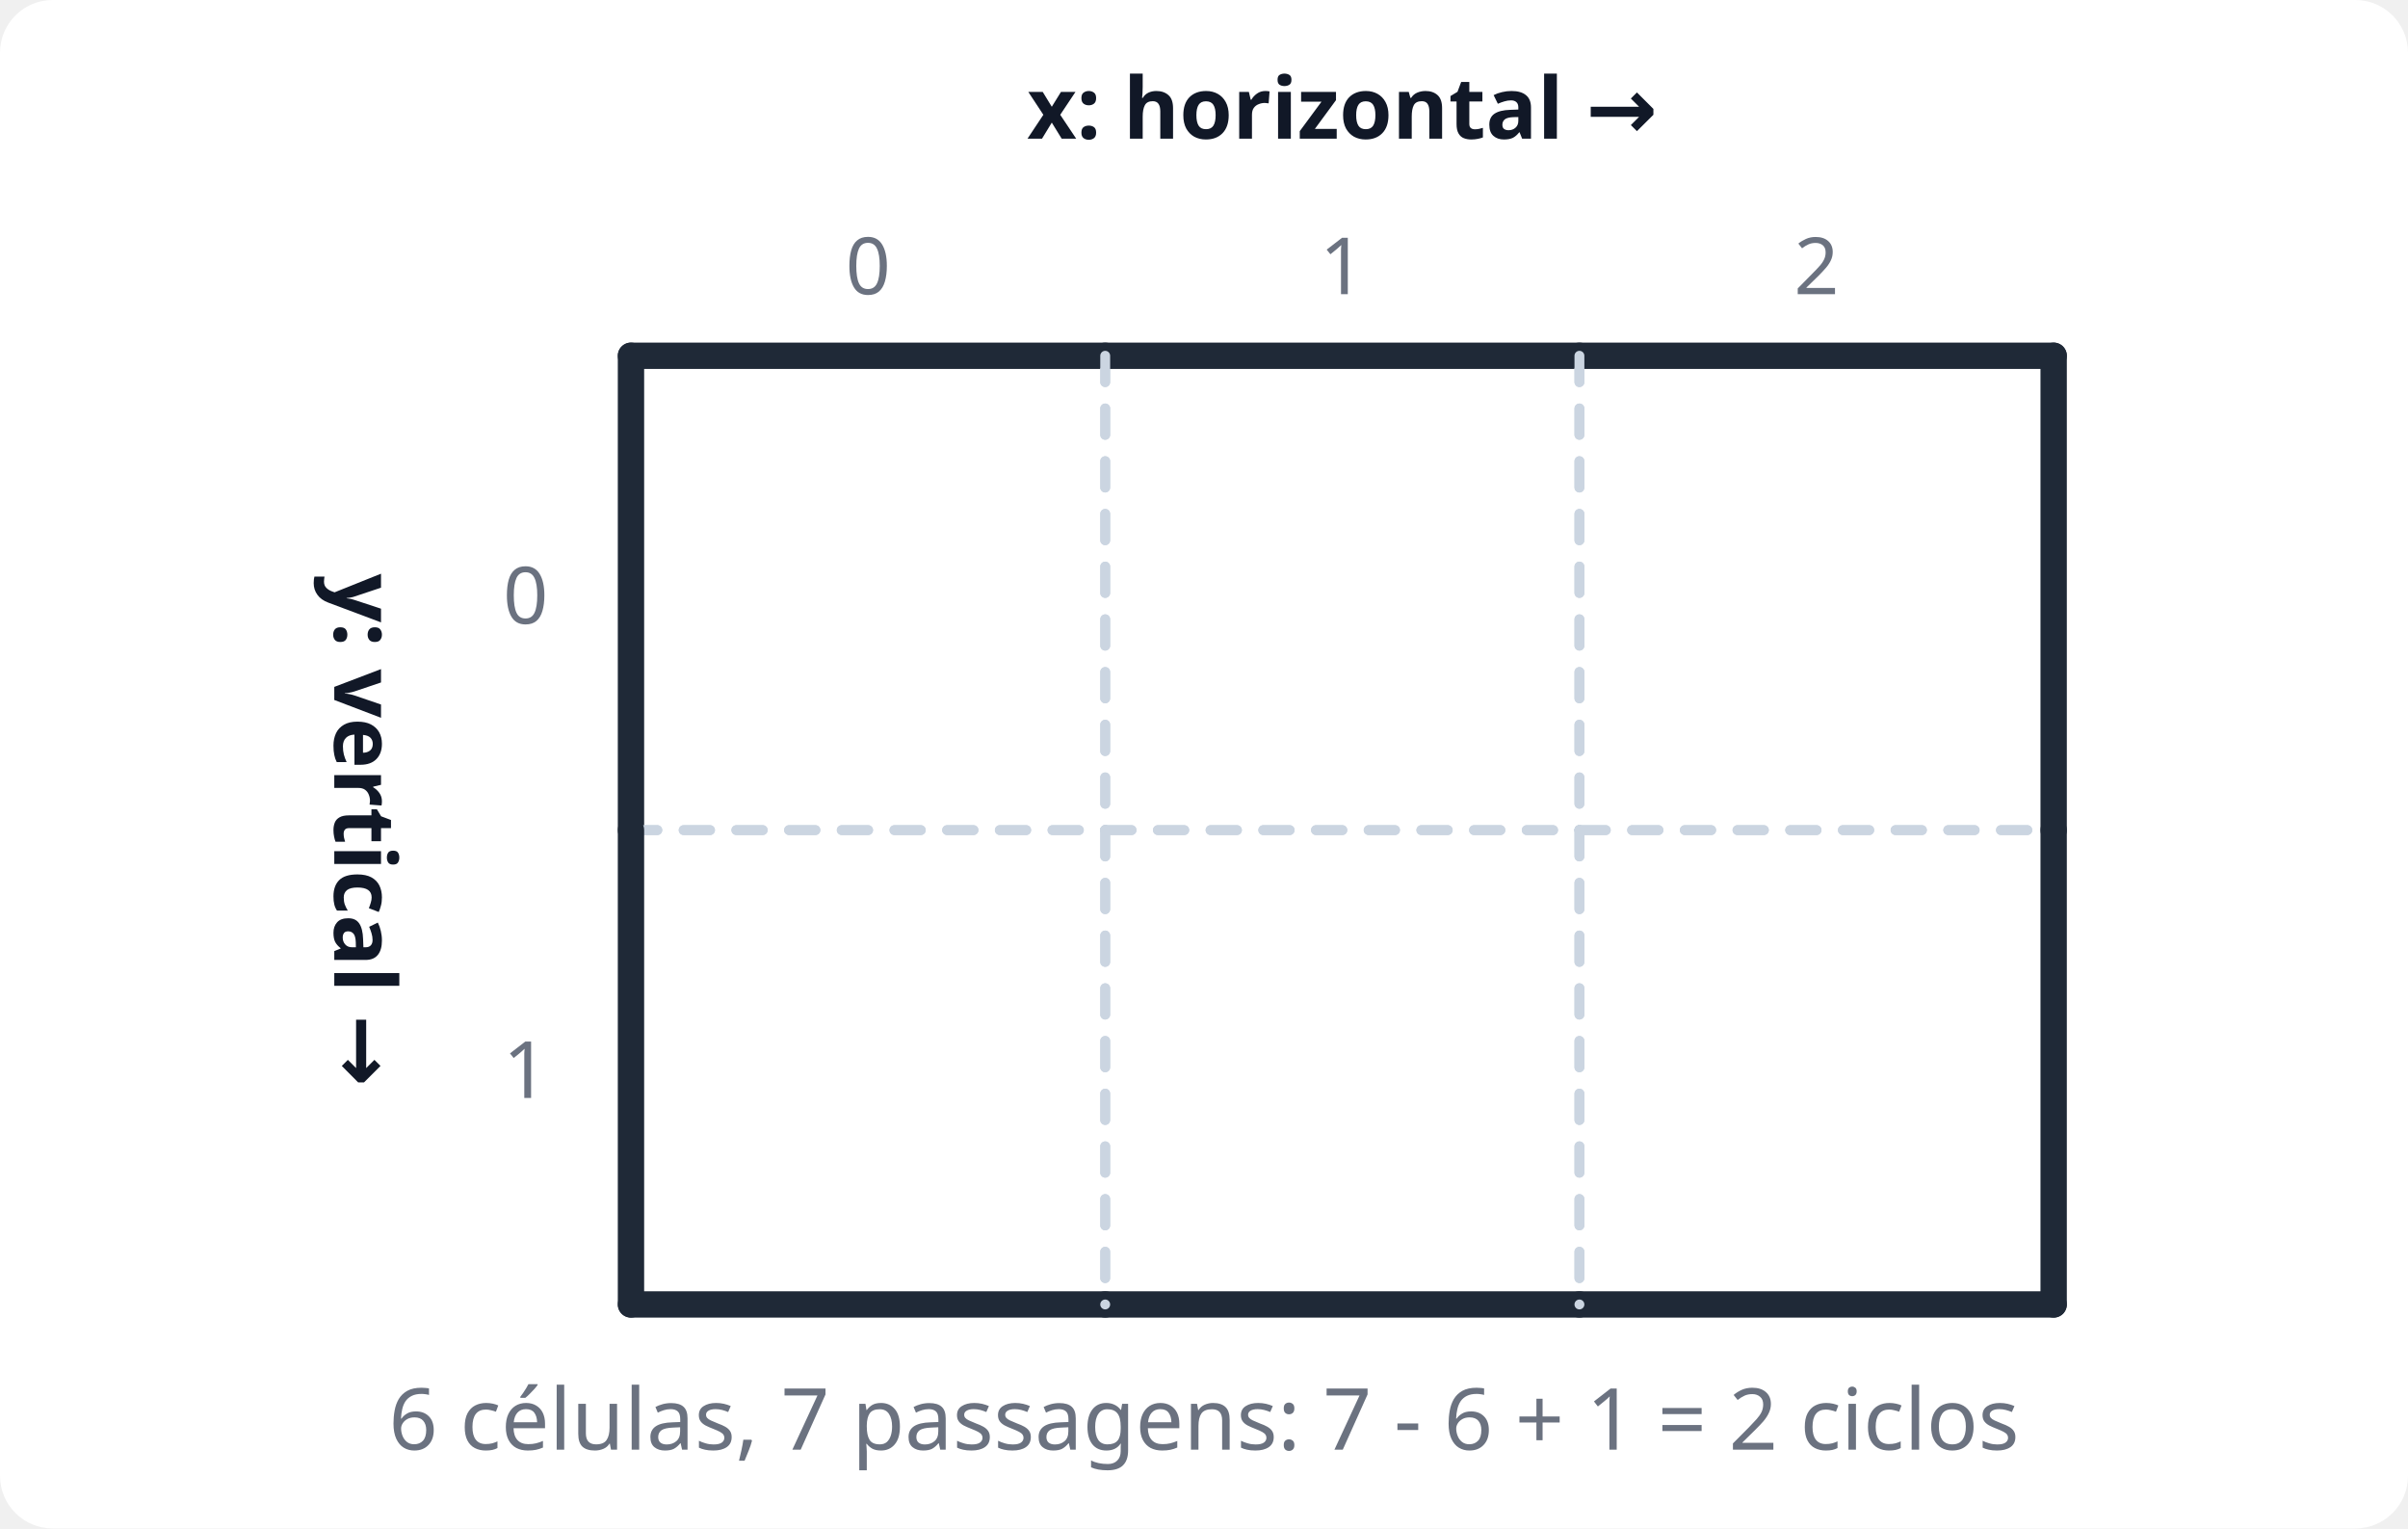
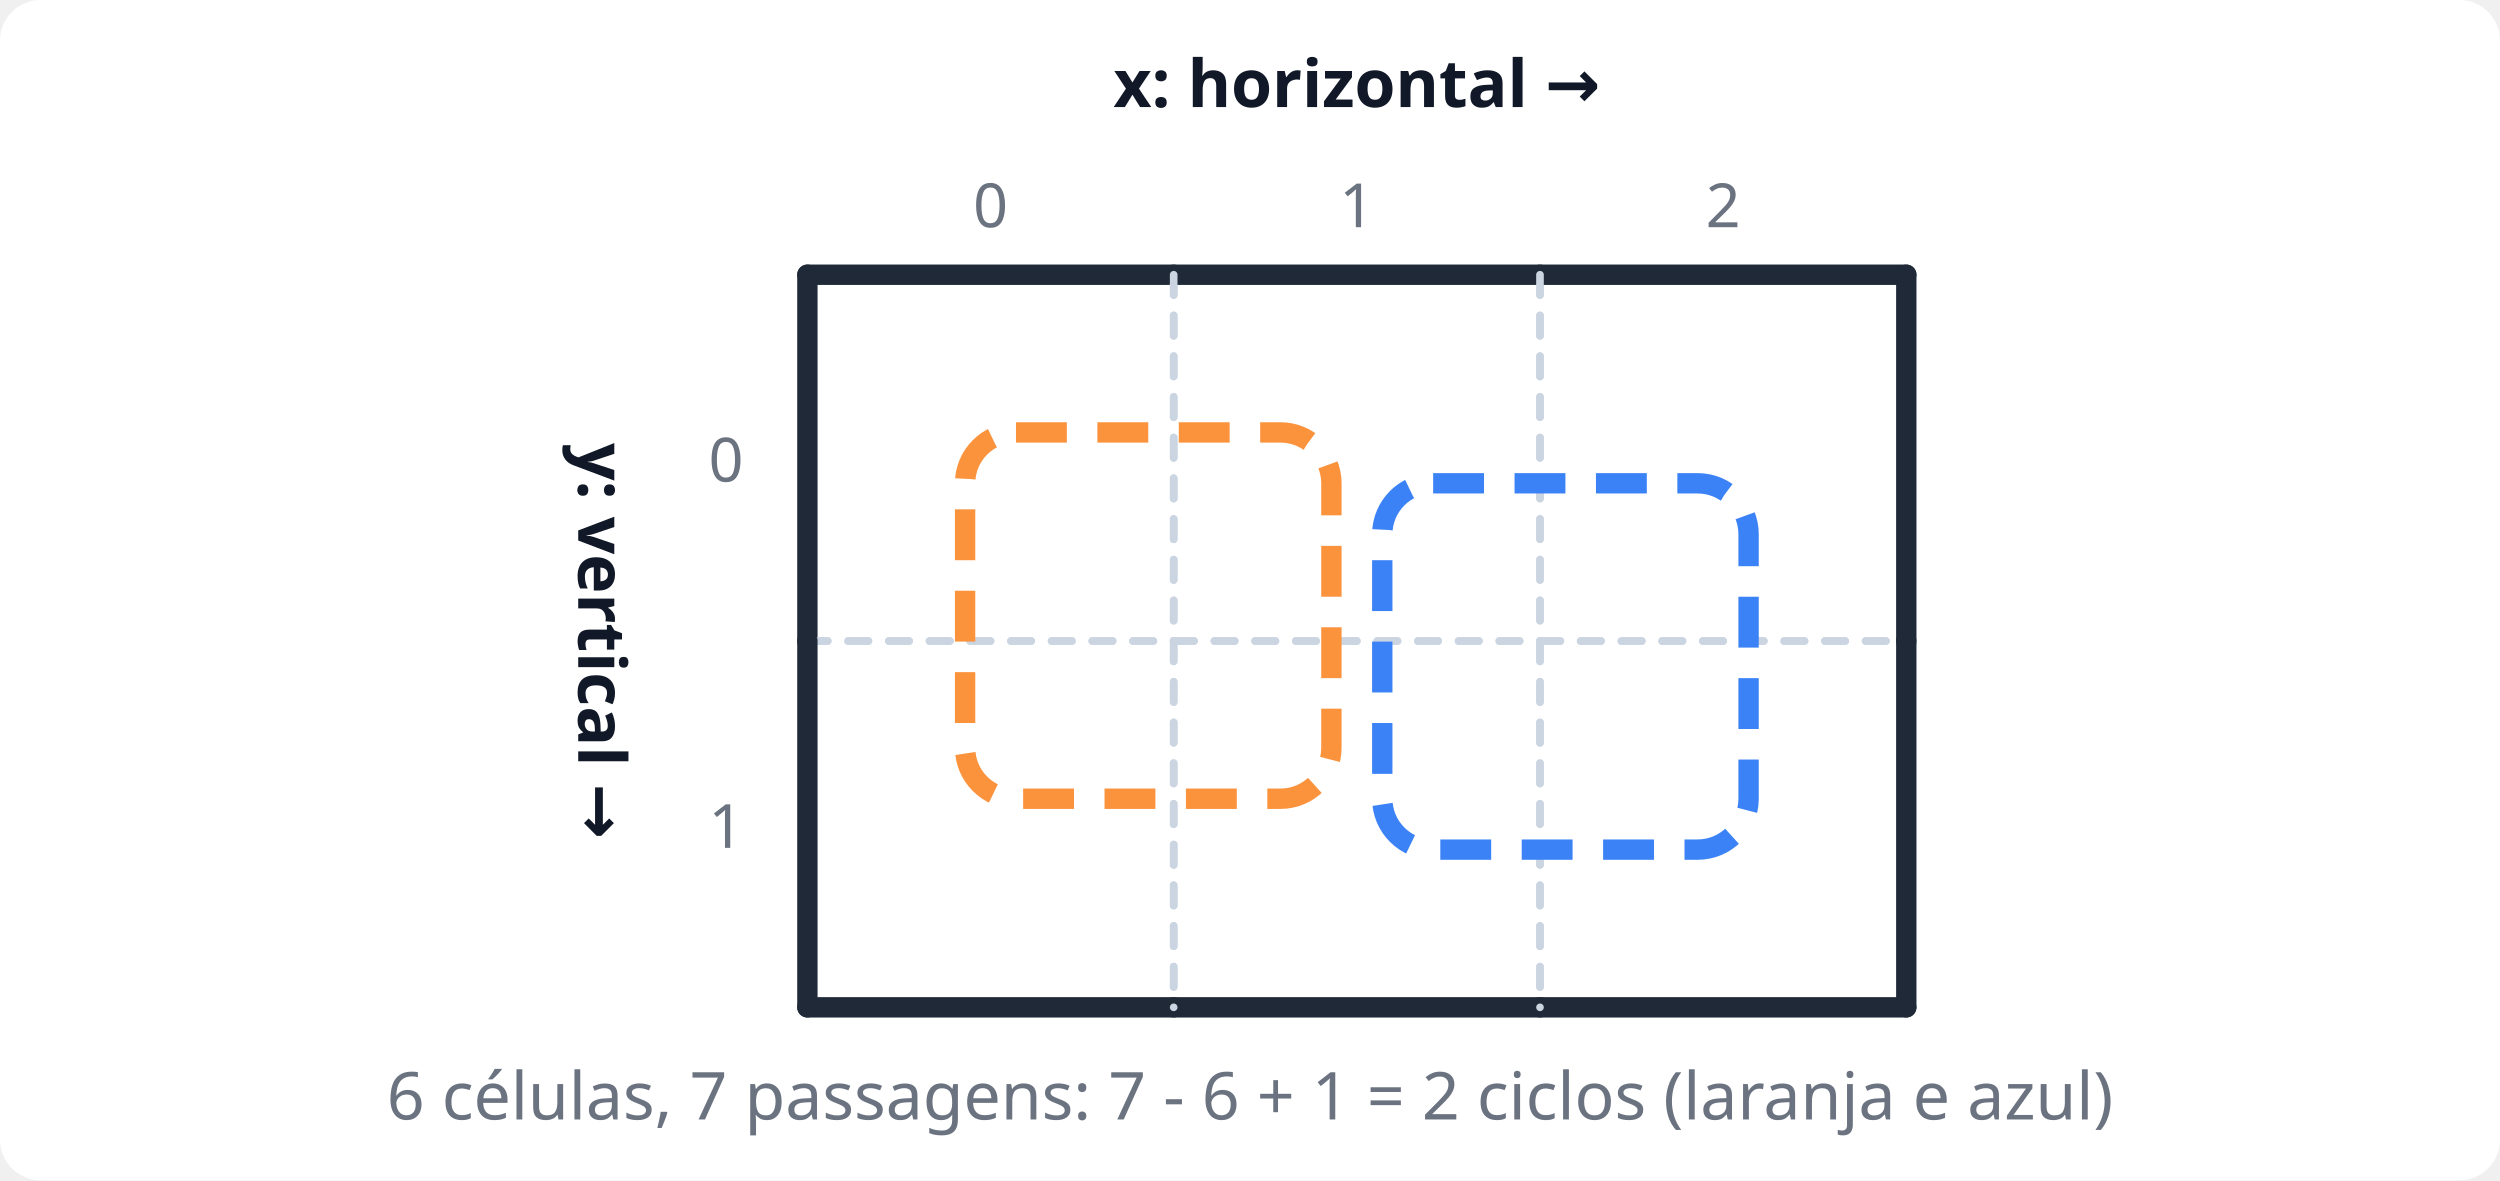
- <svg xmlns="http://www.w3.org/2000/svg" width="365.6" height="232" viewBox="0 0 365.6 232">
-   <rect width="365.6" height="232" fill="#ffffff" rx="8" />
-   <line x1="95.8" y1="54" x2="167.8" y2="54" stroke="#1f2937" stroke-width="4" stroke-linecap="round" />
-   <line x1="167.8" y1="54" x2="167.8" y2="126" stroke="#cbd5e1" stroke-width="1.5" stroke-linecap="round" stroke-dasharray="4 4" />
-   <line x1="95.8" y1="126" x2="167.8" y2="126" stroke="#cbd5e1" stroke-width="1.5" stroke-linecap="round" stroke-dasharray="4 4" />
-   <line x1="95.8" y1="54" x2="95.8" y2="126" stroke="#1f2937" stroke-width="4" stroke-linecap="round" />
-   <line x1="167.8" y1="54" x2="239.8" y2="54" stroke="#1f2937" stroke-width="4" stroke-linecap="round" />
-   <line x1="239.8" y1="54" x2="239.8" y2="126" stroke="#cbd5e1" stroke-width="1.5" stroke-linecap="round" stroke-dasharray="4 4" />
-   <line x1="167.8" y1="126" x2="239.8" y2="126" stroke="#cbd5e1" stroke-width="1.5" stroke-linecap="round" stroke-dasharray="4 4" />
-   <line x1="167.8" y1="54" x2="167.8" y2="126" stroke="#cbd5e1" stroke-width="1.5" stroke-linecap="round" stroke-dasharray="4 4" />
-   <line x1="239.8" y1="54" x2="311.8" y2="54" stroke="#1f2937" stroke-width="4" stroke-linecap="round" />
-   <line x1="311.8" y1="54" x2="311.8" y2="126" stroke="#1f2937" stroke-width="4" stroke-linecap="round" />
-   <line x1="239.8" y1="126" x2="311.8" y2="126" stroke="#cbd5e1" stroke-width="1.5" stroke-linecap="round" stroke-dasharray="4 4" />
-   <line x1="239.8" y1="54" x2="239.8" y2="126" stroke="#cbd5e1" stroke-width="1.5" stroke-linecap="round" stroke-dasharray="4 4" />
-   <line x1="95.8" y1="126" x2="167.8" y2="126" stroke="#cbd5e1" stroke-width="1.5" stroke-linecap="round" stroke-dasharray="4 4" />
-   <line x1="167.8" y1="126" x2="167.8" y2="198" stroke="#cbd5e1" stroke-width="1.5" stroke-linecap="round" stroke-dasharray="4 4" />
-   <line x1="95.8" y1="198" x2="167.8" y2="198" stroke="#1f2937" stroke-width="4" stroke-linecap="round" />
-   <line x1="95.8" y1="126" x2="95.8" y2="198" stroke="#1f2937" stroke-width="4" stroke-linecap="round" />
-   <line x1="167.8" y1="126" x2="239.8" y2="126" stroke="#cbd5e1" stroke-width="1.5" stroke-linecap="round" stroke-dasharray="4 4" />
-   <line x1="239.8" y1="126" x2="239.8" y2="198" stroke="#cbd5e1" stroke-width="1.5" stroke-linecap="round" stroke-dasharray="4 4" />
-   <line x1="167.8" y1="198" x2="239.8" y2="198" stroke="#1f2937" stroke-width="4" stroke-linecap="round" />
-   <line x1="167.8" y1="126" x2="167.8" y2="198" stroke="#cbd5e1" stroke-width="1.5" stroke-linecap="round" stroke-dasharray="4 4" />
-   <line x1="239.8" y1="126" x2="311.8" y2="126" stroke="#cbd5e1" stroke-width="1.5" stroke-linecap="round" stroke-dasharray="4 4" />
-   <line x1="311.8" y1="126" x2="311.8" y2="198" stroke="#1f2937" stroke-width="4" stroke-linecap="round" />
-   <line x1="239.8" y1="198" x2="311.8" y2="198" stroke="#1f2937" stroke-width="4" stroke-linecap="round" />
-   <line x1="239.8" y1="126" x2="239.8" y2="198" stroke="#cbd5e1" stroke-width="1.5" stroke-linecap="round" stroke-dasharray="4 4" />
-   <text x="131.8" y="40" font-family="ui-sans-serif, system-ui, sans-serif" font-size="12" font-weight="normal" fill="#6b7280" text-anchor="middle" dominant-baseline="central">0</text>
-   <text x="203.8" y="40" font-family="ui-sans-serif, system-ui, sans-serif" font-size="12" font-weight="normal" fill="#6b7280" text-anchor="middle" dominant-baseline="central">1</text>
-   <text x="275.8" y="40" font-family="ui-sans-serif, system-ui, sans-serif" font-size="12" font-weight="normal" fill="#6b7280" text-anchor="middle" dominant-baseline="central">2</text>
-   <text x="79.8" y="90" font-family="ui-sans-serif, system-ui, sans-serif" font-size="12" font-weight="normal" fill="#6b7280" text-anchor="middle" dominant-baseline="central">0</text>
-   <text x="79.8" y="162" font-family="ui-sans-serif, system-ui, sans-serif" font-size="12" font-weight="normal" fill="#6b7280" text-anchor="middle" dominant-baseline="central">1</text>
-   <text x="203.8" y="16" font-family="ui-sans-serif, system-ui, sans-serif" font-size="13" font-weight="bold" fill="#111827" text-anchor="middle" dominant-baseline="central">x: horizontal →</text>
-   <g transform="rotate(90 55.8 126)">
-     <text x="55.8" y="126" font-family="ui-sans-serif, system-ui, sans-serif" font-size="13" font-weight="bold" fill="#111827" text-anchor="middle" dominant-baseline="central">y: vertical →</text>
+ <svg xmlns="http://www.w3.org/2000/svg" width="491.4" height="232" viewBox="0 0 491.4 232">
+   <rect width="491.4" height="232" fill="#ffffff" rx="8" />
+   <line x1="158.7" y1="54" x2="230.7" y2="54" stroke="#1f2937" stroke-width="4" stroke-linecap="round" />
+   <line x1="230.7" y1="54" x2="230.7" y2="126" stroke="#cbd5e1" stroke-width="1.5" stroke-linecap="round" stroke-dasharray="4 4" />
+   <line x1="158.7" y1="126" x2="230.7" y2="126" stroke="#cbd5e1" stroke-width="1.5" stroke-linecap="round" stroke-dasharray="4 4" />
+   <line x1="158.7" y1="54" x2="158.7" y2="126" stroke="#1f2937" stroke-width="4" stroke-linecap="round" />
+   <line x1="230.7" y1="54" x2="302.7" y2="54" stroke="#1f2937" stroke-width="4" stroke-linecap="round" />
+   <line x1="302.7" y1="54" x2="302.7" y2="126" stroke="#cbd5e1" stroke-width="1.5" stroke-linecap="round" stroke-dasharray="4 4" />
+   <line x1="230.7" y1="126" x2="302.7" y2="126" stroke="#cbd5e1" stroke-width="1.5" stroke-linecap="round" stroke-dasharray="4 4" />
+   <line x1="230.7" y1="54" x2="230.7" y2="126" stroke="#cbd5e1" stroke-width="1.5" stroke-linecap="round" stroke-dasharray="4 4" />
+   <line x1="302.7" y1="54" x2="374.7" y2="54" stroke="#1f2937" stroke-width="4" stroke-linecap="round" />
+   <line x1="374.7" y1="54" x2="374.7" y2="126" stroke="#1f2937" stroke-width="4" stroke-linecap="round" />
+   <line x1="302.7" y1="126" x2="374.7" y2="126" stroke="#cbd5e1" stroke-width="1.5" stroke-linecap="round" stroke-dasharray="4 4" />
+   <line x1="302.7" y1="54" x2="302.7" y2="126" stroke="#cbd5e1" stroke-width="1.5" stroke-linecap="round" stroke-dasharray="4 4" />
+   <line x1="158.7" y1="126" x2="230.7" y2="126" stroke="#cbd5e1" stroke-width="1.5" stroke-linecap="round" stroke-dasharray="4 4" />
+   <line x1="230.7" y1="126" x2="230.7" y2="198" stroke="#cbd5e1" stroke-width="1.5" stroke-linecap="round" stroke-dasharray="4 4" />
+   <line x1="158.7" y1="198" x2="230.7" y2="198" stroke="#1f2937" stroke-width="4" stroke-linecap="round" />
+   <line x1="158.7" y1="126" x2="158.7" y2="198" stroke="#1f2937" stroke-width="4" stroke-linecap="round" />
+   <line x1="230.7" y1="126" x2="302.7" y2="126" stroke="#cbd5e1" stroke-width="1.5" stroke-linecap="round" stroke-dasharray="4 4" />
+   <line x1="302.7" y1="126" x2="302.7" y2="198" stroke="#cbd5e1" stroke-width="1.5" stroke-linecap="round" stroke-dasharray="4 4" />
+   <line x1="230.7" y1="198" x2="302.7" y2="198" stroke="#1f2937" stroke-width="4" stroke-linecap="round" />
+   <line x1="230.7" y1="126" x2="230.7" y2="198" stroke="#cbd5e1" stroke-width="1.5" stroke-linecap="round" stroke-dasharray="4 4" />
+   <line x1="302.7" y1="126" x2="374.7" y2="126" stroke="#cbd5e1" stroke-width="1.5" stroke-linecap="round" stroke-dasharray="4 4" />
+   <line x1="374.7" y1="126" x2="374.7" y2="198" stroke="#1f2937" stroke-width="4" stroke-linecap="round" />
+   <line x1="302.7" y1="198" x2="374.7" y2="198" stroke="#1f2937" stroke-width="4" stroke-linecap="round" />
+   <line x1="302.7" y1="126" x2="302.7" y2="198" stroke="#cbd5e1" stroke-width="1.5" stroke-linecap="round" stroke-dasharray="4 4" />
+   <text x="194.7" y="40" font-family="ui-sans-serif, system-ui, sans-serif" font-size="12" font-weight="normal" fill="#6b7280" text-anchor="middle" dominant-baseline="central">0</text>
+   <text x="266.7" y="40" font-family="ui-sans-serif, system-ui, sans-serif" font-size="12" font-weight="normal" fill="#6b7280" text-anchor="middle" dominant-baseline="central">1</text>
+   <text x="338.7" y="40" font-family="ui-sans-serif, system-ui, sans-serif" font-size="12" font-weight="normal" fill="#6b7280" text-anchor="middle" dominant-baseline="central">2</text>
+   <text x="142.7" y="90" font-family="ui-sans-serif, system-ui, sans-serif" font-size="12" font-weight="normal" fill="#6b7280" text-anchor="middle" dominant-baseline="central">0</text>
+   <text x="142.7" y="162" font-family="ui-sans-serif, system-ui, sans-serif" font-size="12" font-weight="normal" fill="#6b7280" text-anchor="middle" dominant-baseline="central">1</text>
+   <text x="266.7" y="16" font-family="ui-sans-serif, system-ui, sans-serif" font-size="13" font-weight="bold" fill="#111827" text-anchor="middle" dominant-baseline="central">x: horizontal →</text>
+   <g transform="rotate(90 118.7 126)">
+     <text x="118.7" y="126" font-family="ui-sans-serif, system-ui, sans-serif" font-size="13" font-weight="bold" fill="#111827" text-anchor="middle" dominant-baseline="central">y: vertical →</text>
  </g>
-   <text x="182.8" y="215" font-family="ui-sans-serif, system-ui, sans-serif" font-size="13" font-weight="normal" fill="#6b7280" text-anchor="middle" dominant-baseline="central">6 células, 7 passagens: 7 - 6 + 1 = 2 ciclos</text>
+   <text x="245.7" y="215" font-family="ui-sans-serif, system-ui, sans-serif" font-size="13" font-weight="normal" fill="#6b7280" text-anchor="middle" dominant-baseline="central">6 células, 7 passagens: 7 - 6 + 1 = 2 ciclos (laranja e azul)</text>
+   <rect x="189.7" y="85" width="72" height="72" rx="10" fill="none" stroke="#fb923c" stroke-width="4" stroke-dasharray="10 6" />
+   <rect x="271.7" y="95" width="72" height="72" rx="10" fill="none" stroke="#3b82f6" stroke-width="4" stroke-dasharray="10 6" />
</svg>
